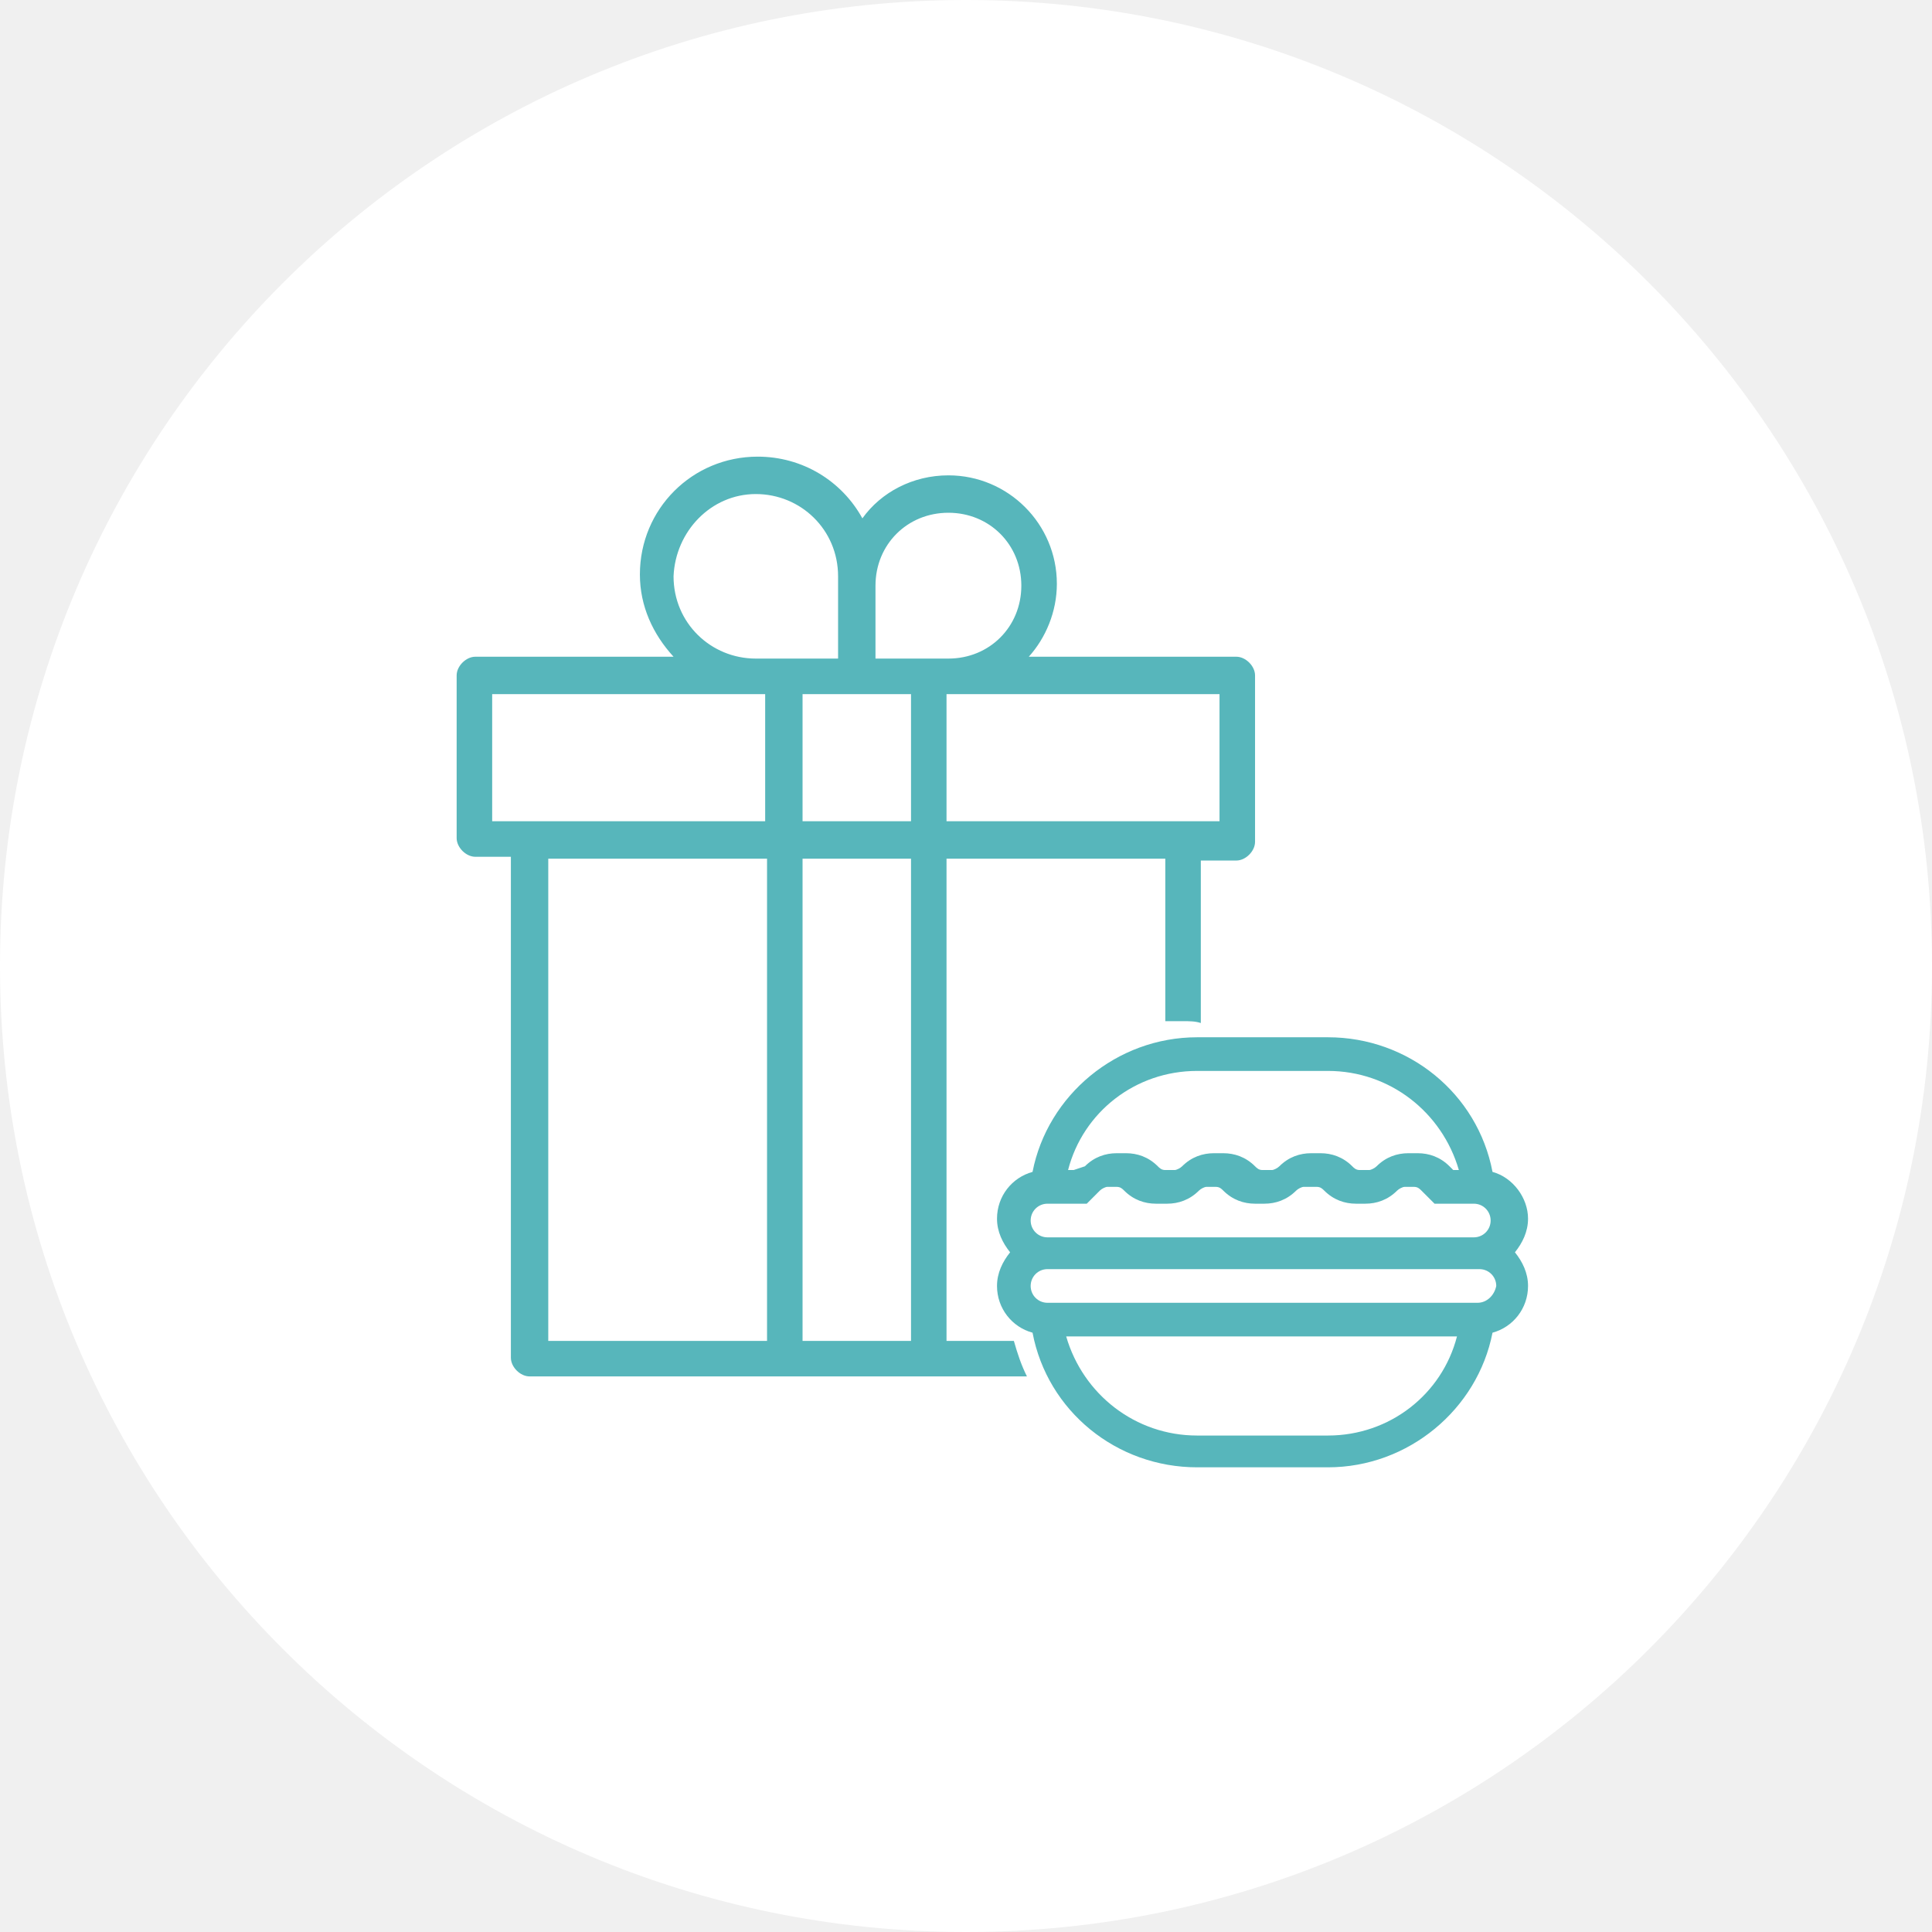
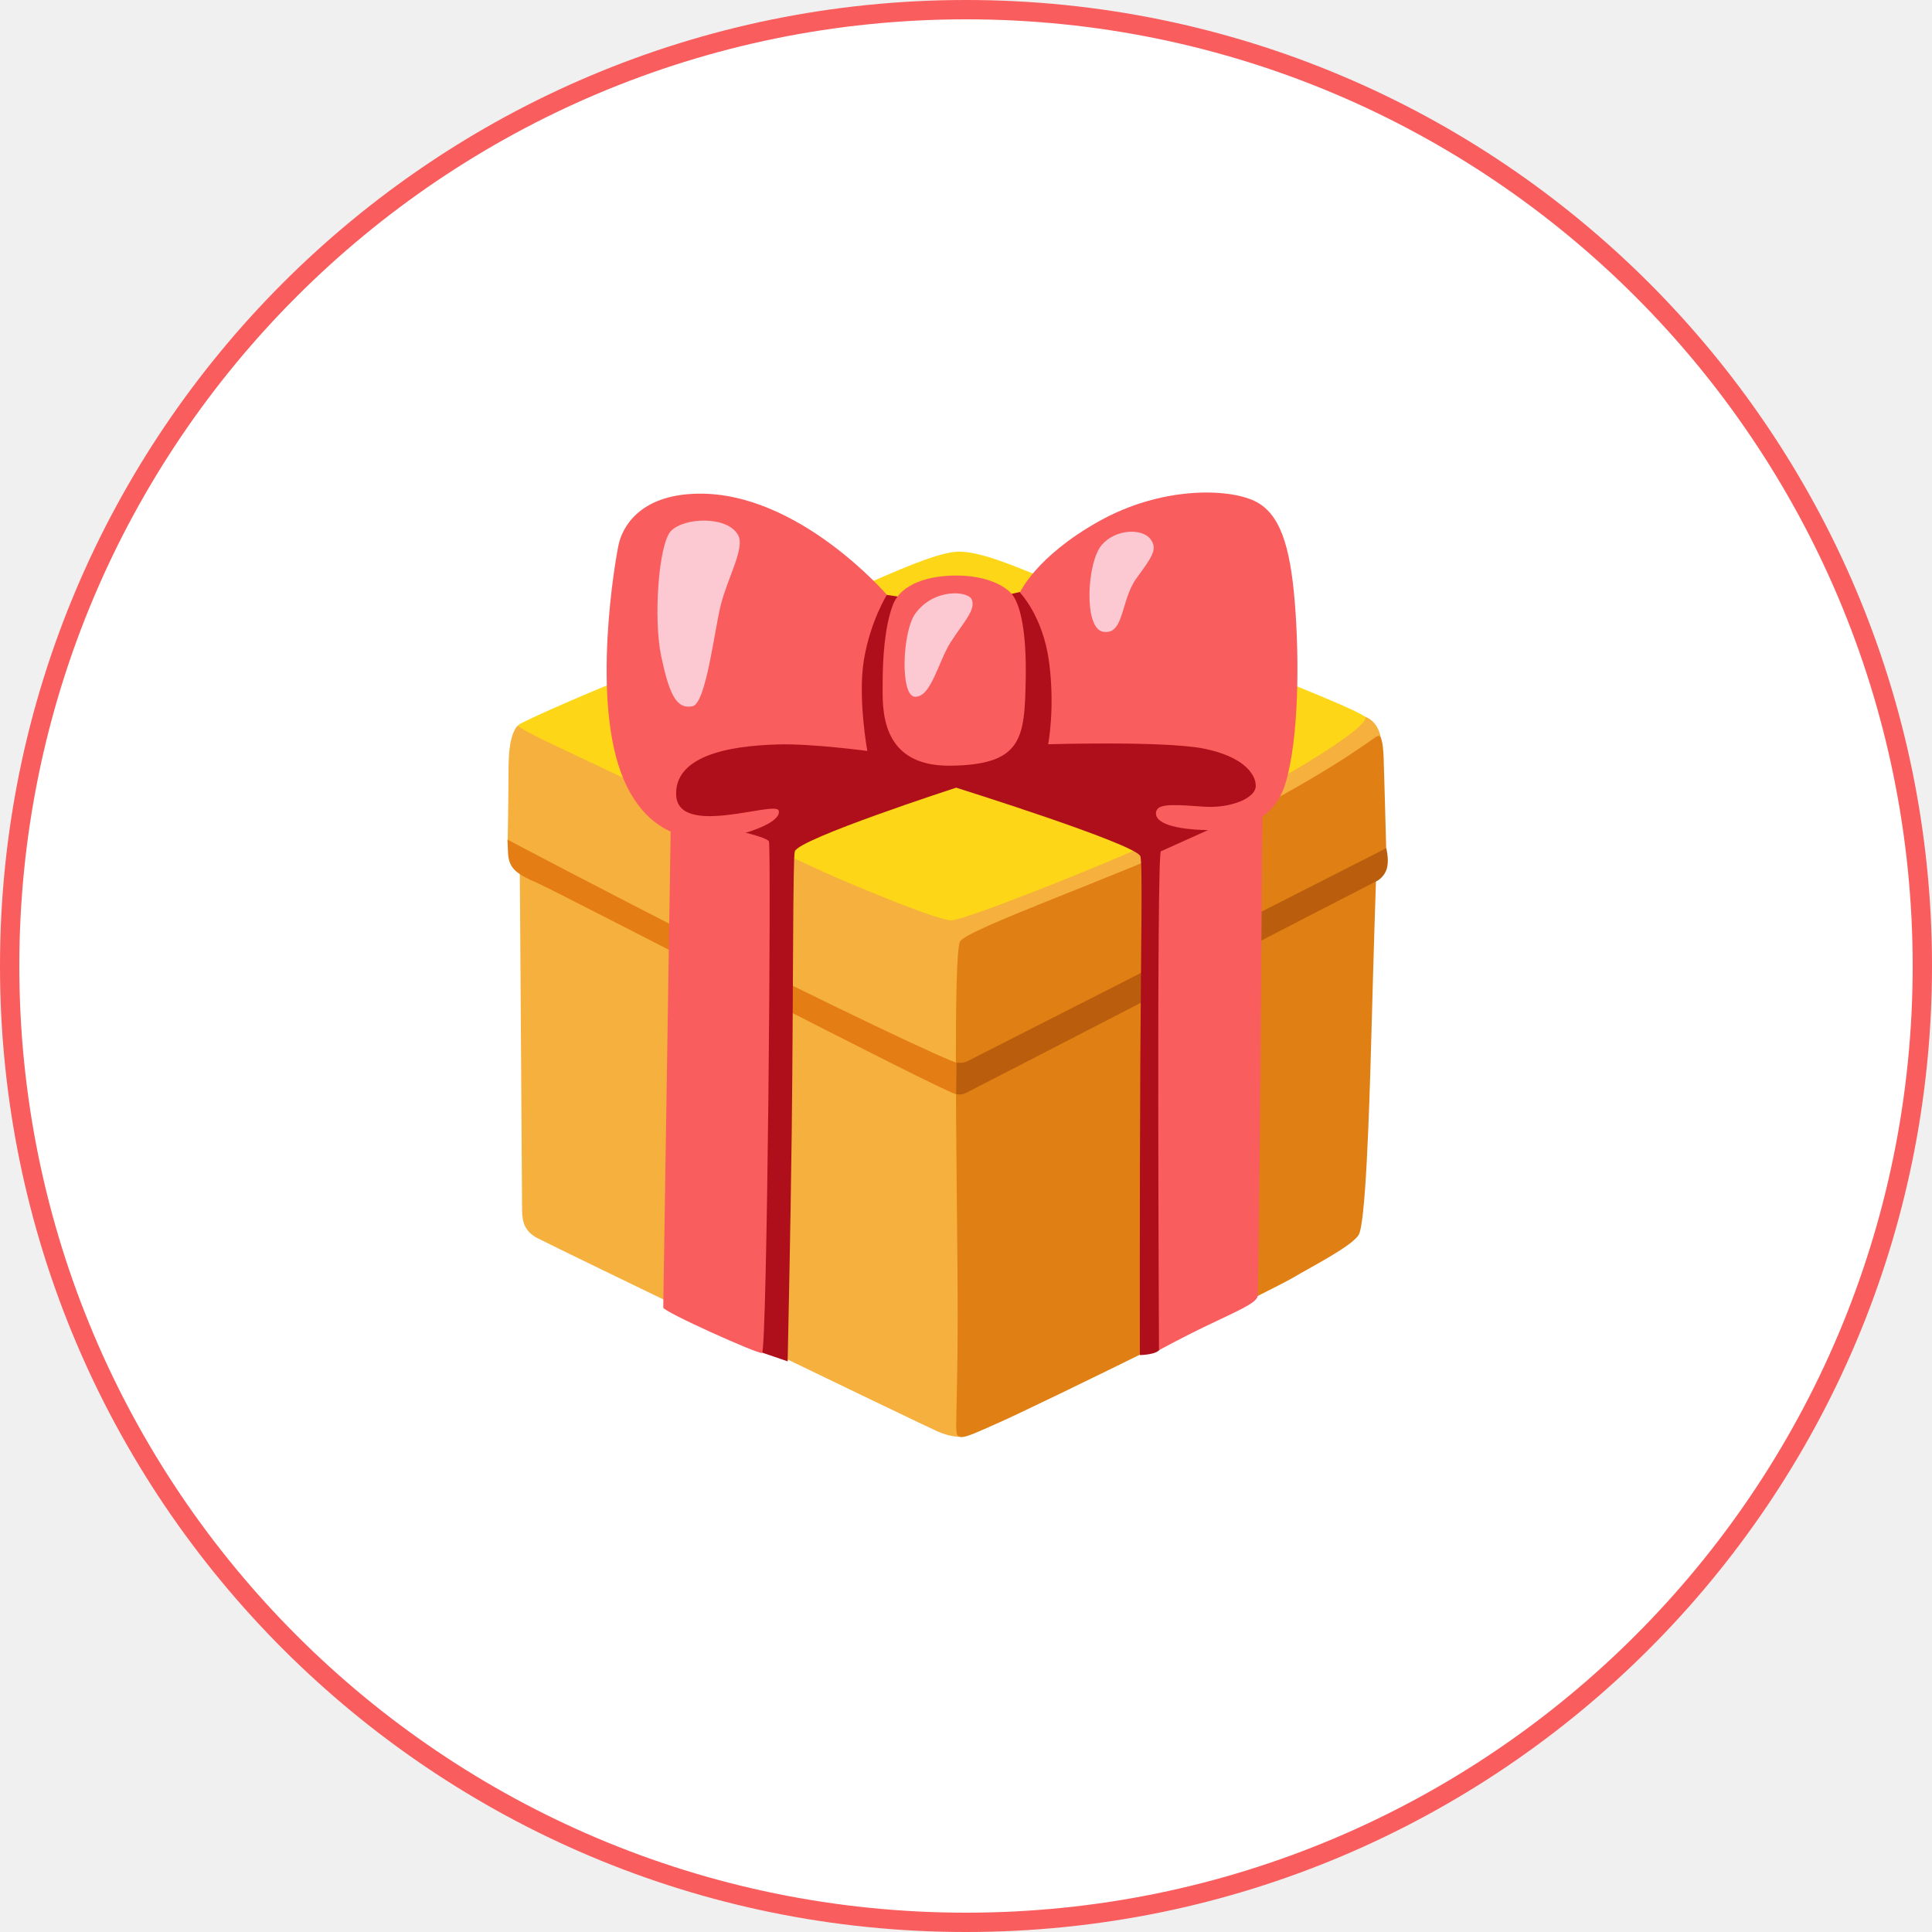
<svg xmlns="http://www.w3.org/2000/svg" width="100" height="100" viewBox="0 0 100 100" fill="none">
-   <circle cx="50" cy="50" r="50" fill="white" />
-   <path d="M77.252 60.657C76.478 56.593 72.897 53.689 68.735 53.689H61.961C57.799 53.689 54.218 56.689 53.444 60.657C52.38 60.948 51.605 61.916 51.605 63.077C51.605 63.754 51.896 64.335 52.283 64.819C51.896 65.303 51.605 65.883 51.605 66.561C51.605 67.722 52.38 68.69 53.444 68.98C54.218 73.045 57.799 75.948 61.961 75.948H68.735C72.897 75.948 76.478 72.948 77.252 68.98C78.317 68.69 79.091 67.722 79.091 66.561C79.091 65.883 78.8 65.303 78.413 64.819C78.8 64.335 79.091 63.754 79.091 63.077C79.091 62.012 78.317 60.948 77.252 60.657ZM61.961 55.431H68.735C71.929 55.431 74.639 57.56 75.51 60.561H75.22L75.026 60.367C74.542 59.883 73.962 59.69 73.381 59.69H72.897C72.316 59.69 71.736 59.883 71.252 60.367C71.155 60.464 70.961 60.561 70.865 60.561H70.381C70.187 60.561 70.09 60.464 69.994 60.367C69.51 59.883 68.929 59.69 68.348 59.69H67.864C67.284 59.69 66.703 59.883 66.219 60.367C66.122 60.464 65.929 60.561 65.832 60.561H65.348C65.155 60.561 65.058 60.464 64.961 60.367C64.477 59.883 63.897 59.69 63.316 59.69H62.832C62.251 59.69 61.67 59.883 61.187 60.367C61.09 60.464 60.896 60.561 60.8 60.561H60.316C60.122 60.561 60.025 60.464 59.928 60.367C59.445 59.883 58.864 59.69 58.283 59.69H57.799C57.219 59.69 56.638 59.883 56.154 60.367L55.573 60.561H55.283C56.057 57.56 58.767 55.431 61.961 55.431ZM54.218 62.303H56.251L56.928 61.625C57.025 61.528 57.219 61.432 57.316 61.432H57.799C57.993 61.432 58.09 61.528 58.187 61.625C58.67 62.109 59.251 62.303 59.832 62.303H60.412C60.993 62.303 61.574 62.109 62.058 61.625C62.154 61.528 62.348 61.432 62.445 61.432H62.929C63.122 61.432 63.219 61.528 63.316 61.625C63.8 62.109 64.38 62.303 64.961 62.303H65.445C66.026 62.303 66.606 62.109 67.09 61.625C67.187 61.528 67.38 61.432 67.477 61.432H68.155C68.348 61.432 68.445 61.528 68.542 61.625C69.026 62.109 69.606 62.303 70.187 62.303H70.671C71.252 62.303 71.832 62.109 72.316 61.625C72.413 61.528 72.607 61.432 72.703 61.432H73.187C73.381 61.432 73.478 61.528 73.574 61.625L74.252 62.303H76.284C76.768 62.303 77.155 62.69 77.155 63.174C77.155 63.657 76.768 64.045 76.284 64.045H54.218C53.735 64.045 53.347 63.657 53.347 63.174C53.347 62.69 53.735 62.303 54.218 62.303ZM68.735 74.303H61.961C58.767 74.303 56.057 72.174 55.186 69.174H75.413C74.639 72.174 71.929 74.303 68.735 74.303ZM76.478 67.432H54.218C53.735 67.432 53.347 67.045 53.347 66.561C53.347 66.077 53.735 65.69 54.218 65.69H76.575C77.058 65.69 77.446 66.077 77.446 66.561C77.349 67.045 76.962 67.432 76.478 67.432Z" fill="#57B6BB" />
-   <path d="M52.477 69.404H48.992V44.444H60.316V52.855C60.606 52.855 60.896 52.855 61.187 52.855C61.574 52.855 61.864 52.855 62.154 52.952V44.541H63.993C64.477 44.541 64.961 44.057 64.961 43.573V34.959C64.961 34.476 64.477 33.992 63.993 33.992H53.251C54.122 33.024 54.703 31.669 54.703 30.217C54.703 27.12 52.186 24.604 49.089 24.604C47.25 24.604 45.605 25.475 44.637 26.83C43.573 24.894 41.54 23.636 39.218 23.636C35.831 23.636 33.121 26.346 33.121 29.733C33.121 31.379 33.798 32.83 34.863 33.992H24.604C24.12 33.992 23.636 34.476 23.636 34.959V43.379C23.636 43.863 24.12 44.347 24.604 44.347H26.443V70.275C26.443 70.759 26.927 71.243 27.411 71.243H53.154C52.864 70.662 52.67 70.082 52.477 69.404ZM63.122 35.927V42.508H48.992V35.927H63.122ZM45.315 30.314C45.315 28.185 46.96 26.54 49.089 26.54C51.218 26.54 52.864 28.185 52.864 30.314C52.864 32.443 51.218 34.088 49.089 34.088H45.315V30.314ZM39.121 25.572C41.444 25.572 43.379 27.411 43.379 29.83V34.088H39.121C36.798 34.088 34.863 32.25 34.863 29.83C34.959 27.507 36.798 25.572 39.121 25.572ZM39.605 69.404H28.378V44.444H39.702V69.404H39.605ZM39.605 42.508H25.475V35.927H39.605V42.508ZM47.154 69.404H41.54V44.444H47.154V69.404ZM47.154 42.508H41.54V35.927H47.154V42.508Z" fill="#57B6BB" />
+   <circle cx="50" cy="50" r="49.5" fill="white" stroke="#F95D5E" />
+   <path d="M29.662 36.89C29.662 36.89 27.042 37.097 26.693 37.686C26.339 38.275 26.319 39.181 26.319 40.177C26.319 41.176 26.278 43.467 26.278 43.467L26.904 44.812C26.904 44.812 27.022 61.952 27.022 62.484C27.022 63.012 27.022 63.658 27.785 64.068C28.549 64.479 47.96 73.855 48.565 74.107C49.479 74.484 49.914 74.342 49.914 74.342L71.482 38.271C71.482 38.271 71.413 37.284 70.515 37.049C69.999 36.919 29.662 36.89 29.662 36.89Z" fill="#F5B03E" />
+   <path d="M49.682 48.749C49.353 49.655 49.504 59.023 49.56 65.836C49.617 72.644 49.386 74.054 49.56 74.29C49.735 74.525 50.211 74.298 51.555 73.701C54.054 72.596 66.054 66.656 66.936 66.128C67.817 65.6 69.971 64.507 70.324 63.918C70.677 63.329 70.868 57.849 70.986 53.449C71.104 49.045 71.222 45.523 71.222 45.523L71.75 43.939C71.75 43.939 71.636 39.657 71.616 39.186C71.579 38.406 71.494 38.004 71.295 38.101C71.01 38.235 68.638 40.181 62.357 43.236C58.413 45.15 49.91 48.123 49.682 48.749Z" fill="#E07F14" />
+   <path d="M49.739 28.554C47.98 28.473 43.166 31.256 38.527 32.779C33.887 34.302 26.884 37.366 26.823 37.544C26.766 37.719 29.642 39.007 31.478 39.888C33.66 40.932 41.988 44.877 43.511 45.523C45.039 46.169 48.679 47.68 49.264 47.636C50.084 47.579 57.836 44.524 61.768 42.647C65.701 40.77 70.616 37.861 70.681 37.154C70.71 36.837 63.45 34.128 59.83 32.49C52.843 29.326 51.027 28.615 49.739 28.554Z" fill="#FDD717" />
+   <path d="M26.299 44.219C26.36 44.983 26.778 45.255 27.842 45.718C28.907 46.181 49.028 56.634 49.491 56.634C49.955 56.634 50.093 54.977 49.585 55.021C49.309 55.046 42.699 51.905 36.524 48.769C31.283 46.112 26.266 43.459 26.266 43.459L26.299 44.219Z" fill="#E37D14" />
+   <path d="M71.754 43.902C71.754 43.902 50.268 54.83 50.056 54.936C49.845 55.041 49.508 55.005 49.508 55.005L49.492 56.634C49.492 56.634 49.691 56.679 49.914 56.61C50.044 56.569 71.133 45.653 71.226 45.62C71.32 45.588 71.726 45.344 71.811 44.828C71.884 44.414 71.754 43.902 71.754 43.902Z" fill="#BA5E0D" />
+   <path d="M34.724 63.577L38.929 69.833L40.769 70.463C40.769 70.463 40.919 63.638 40.98 58.58C41.066 51.19 41.033 44.45 41.139 44.069C41.313 43.423 49.491 40.77 49.491 40.77C49.491 40.77 58.73 43.666 59.022 44.312C59.152 44.597 59.05 49.382 59.022 54.96C58.985 62.005 58.998 70.138 58.998 70.138C58.998 70.138 59.952 70.133 60.066 69.78C60.184 69.427 60.655 66.701 60.655 66.701L64.238 42.817L66.058 40.469L63.531 35.659L53.164 30.557L49.601 31.357L45.746 30.768L33.518 39.555L34.944 42.448L38.441 44.231L34.724 63.577Z" fill="#AF0F1B" />
+   <path d="M60.083 44.065C59.859 44.556 59.989 69.886 59.989 69.886C59.989 69.886 61.106 69.268 62.545 68.578C63.975 67.891 65.002 67.465 65.092 67.107C65.181 66.75 65.34 41.7 65.34 41.7L60.083 44.065Z" fill="#F95D5E" />
+   <path d="M39.798 43.541C39.932 43.687 39.713 69.971 39.441 70.032C39.225 70.085 34.33 67.899 34.33 67.676C34.33 67.453 34.724 42.334 34.724 42.334C34.724 42.334 39.4 43.094 39.798 43.541ZM49.499 29.789C48.147 29.789 46.652 30.175 46.217 31.308C45.782 32.442 45.685 34.128 45.685 35.387C45.685 36.594 45.49 39.681 49.207 39.633C52.924 39.584 53.034 38.207 53.091 35.168C53.139 32.633 52.802 31.402 52.465 30.874C52.164 30.398 51.165 29.789 49.499 29.789Z" fill="#F95D5E" />
+   <path d="M47.351 36.062C48.196 36.11 48.557 34.254 49.207 33.238C49.857 32.227 50.536 31.548 50.292 31.02C50.093 30.581 48.326 30.439 47.371 31.768C46.701 32.706 46.583 36.017 47.351 36.062Z" fill="#FCC9D2" />
+   <path d="M52.791 30.671C52.791 30.671 53.989 31.889 54.302 34.278C54.615 36.667 54.253 38.523 54.253 38.523C54.253 38.523 60.209 38.345 62.264 38.739C64.291 39.133 64.998 40.026 64.998 40.676C64.998 41.327 63.666 41.85 62.313 41.753C60.96 41.656 60.046 41.582 59.876 41.924C59.705 42.265 59.949 42.793 61.83 42.935C63.711 43.081 65.884 42.813 66.558 40.473C67.233 38.133 67.257 34.079 67.017 31.158C66.778 28.237 66.25 26.567 64.942 25.934C63.564 25.271 60.115 25.162 56.857 26.994C53.599 28.826 52.791 30.671 52.791 30.671Z" fill="#F95D5E" />
+   <path d="M59.538 27.892C59.116 27.348 57.755 27.364 57.028 28.205C56.256 29.099 56.085 32.499 57.077 32.694C58.198 32.913 57.995 31.077 58.815 29.944C59.62 28.834 59.949 28.424 59.538 27.892Z" fill="#FCC9D2" />
+   <path d="M45.904 30.788C45.904 30.788 41.342 25.471 36.13 25.552C32.994 25.601 32.197 27.408 32.027 28.156C31.856 28.903 30.556 36.338 32.291 40.364C34.026 44.389 37.625 43.346 38.19 43.215C38.913 43.045 40.452 42.517 40.306 41.96C40.16 41.404 35.045 43.406 34.996 41.115C34.948 38.824 38.616 38.58 40.306 38.531C41.996 38.483 44.893 38.869 44.893 38.869C44.893 38.869 44.385 36.094 44.722 34.115C45.059 32.137 45.904 30.788 45.904 30.788Z" fill="#F95D5E" />
+   <path d="M34.732 27.481C34.082 28.156 33.814 32.044 34.225 33.973C34.635 35.903 34.996 36.724 35.841 36.557C36.548 36.415 36.975 32.629 37.312 31.296C37.674 29.874 38.567 28.363 38.206 27.701C37.653 26.685 35.411 26.779 34.732 27.481Z" fill="#FCC9D2" />
</svg>
